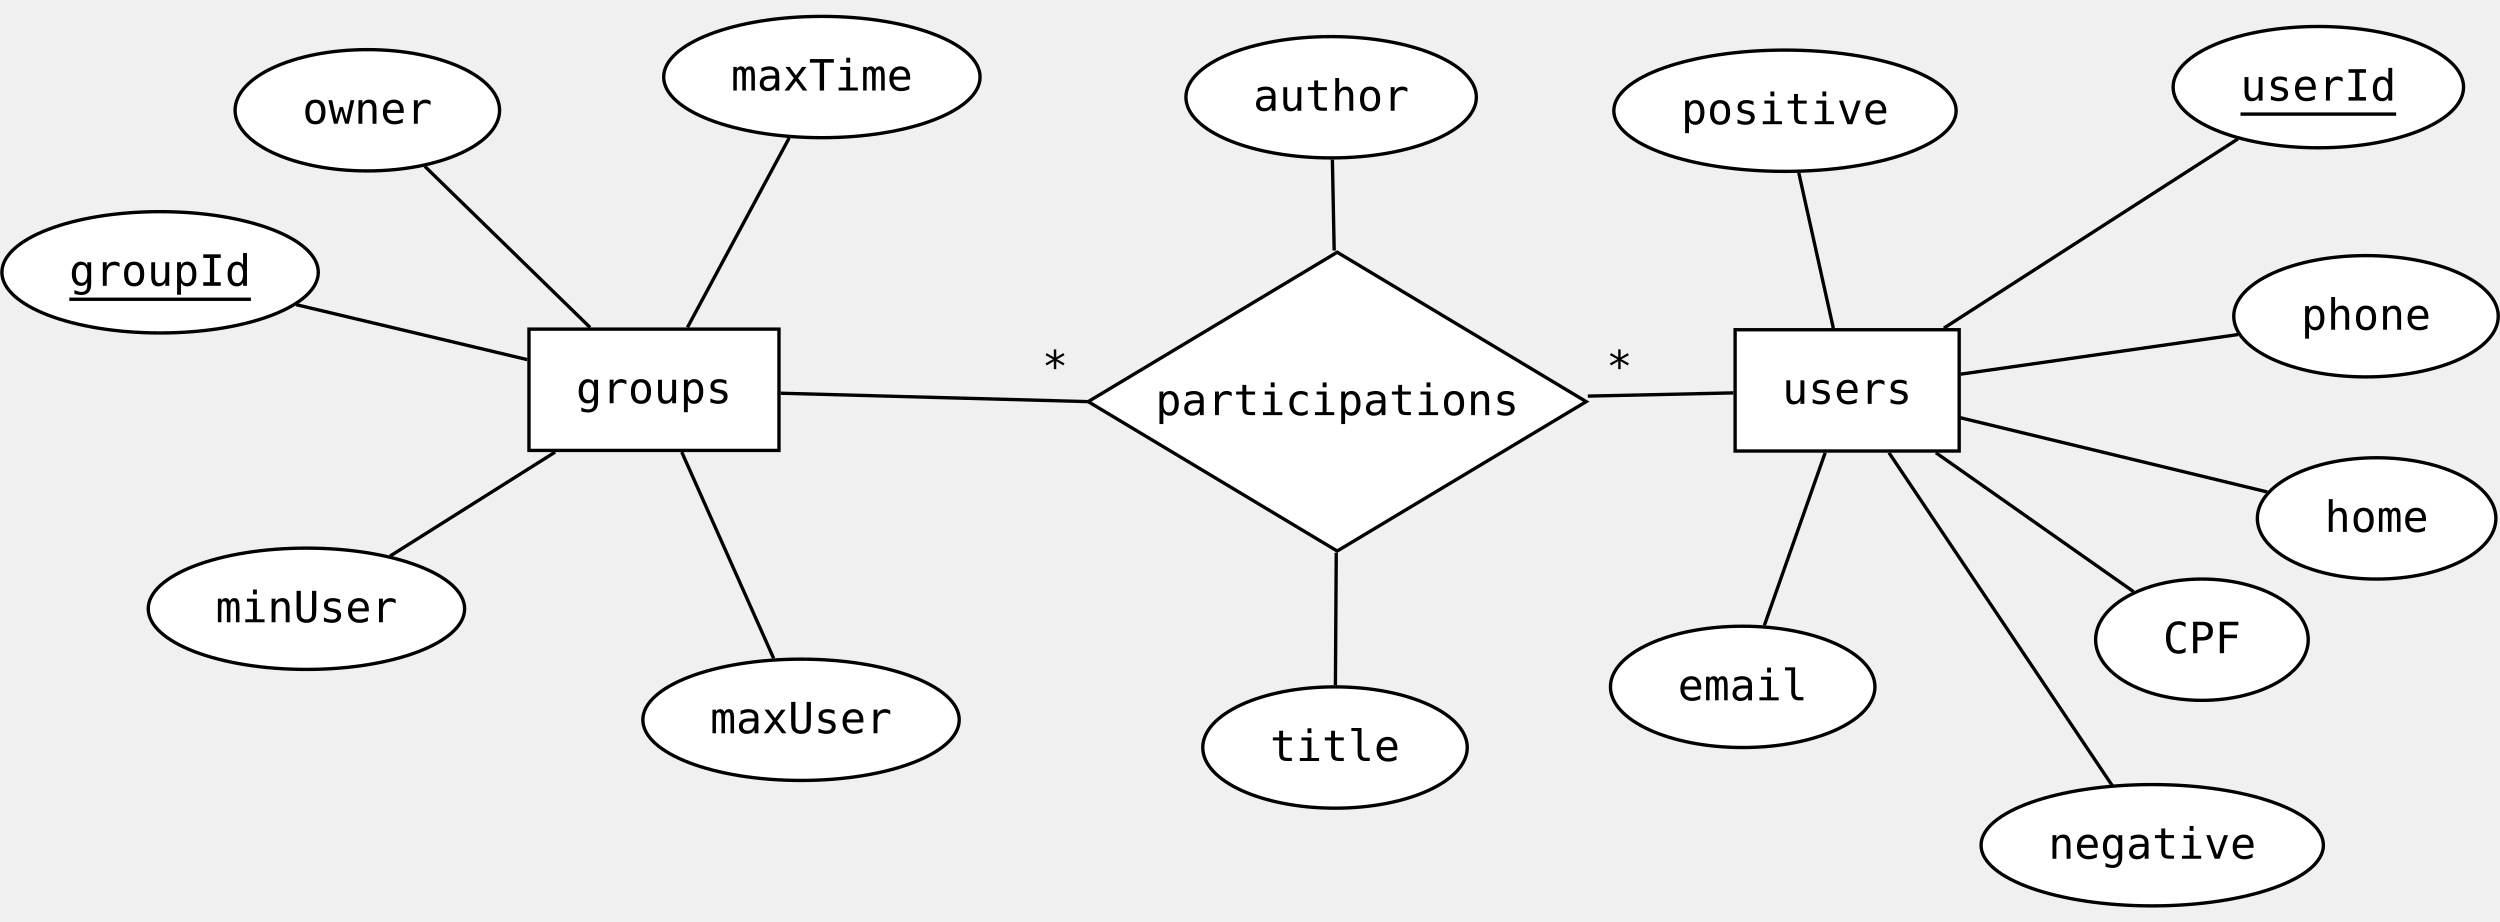
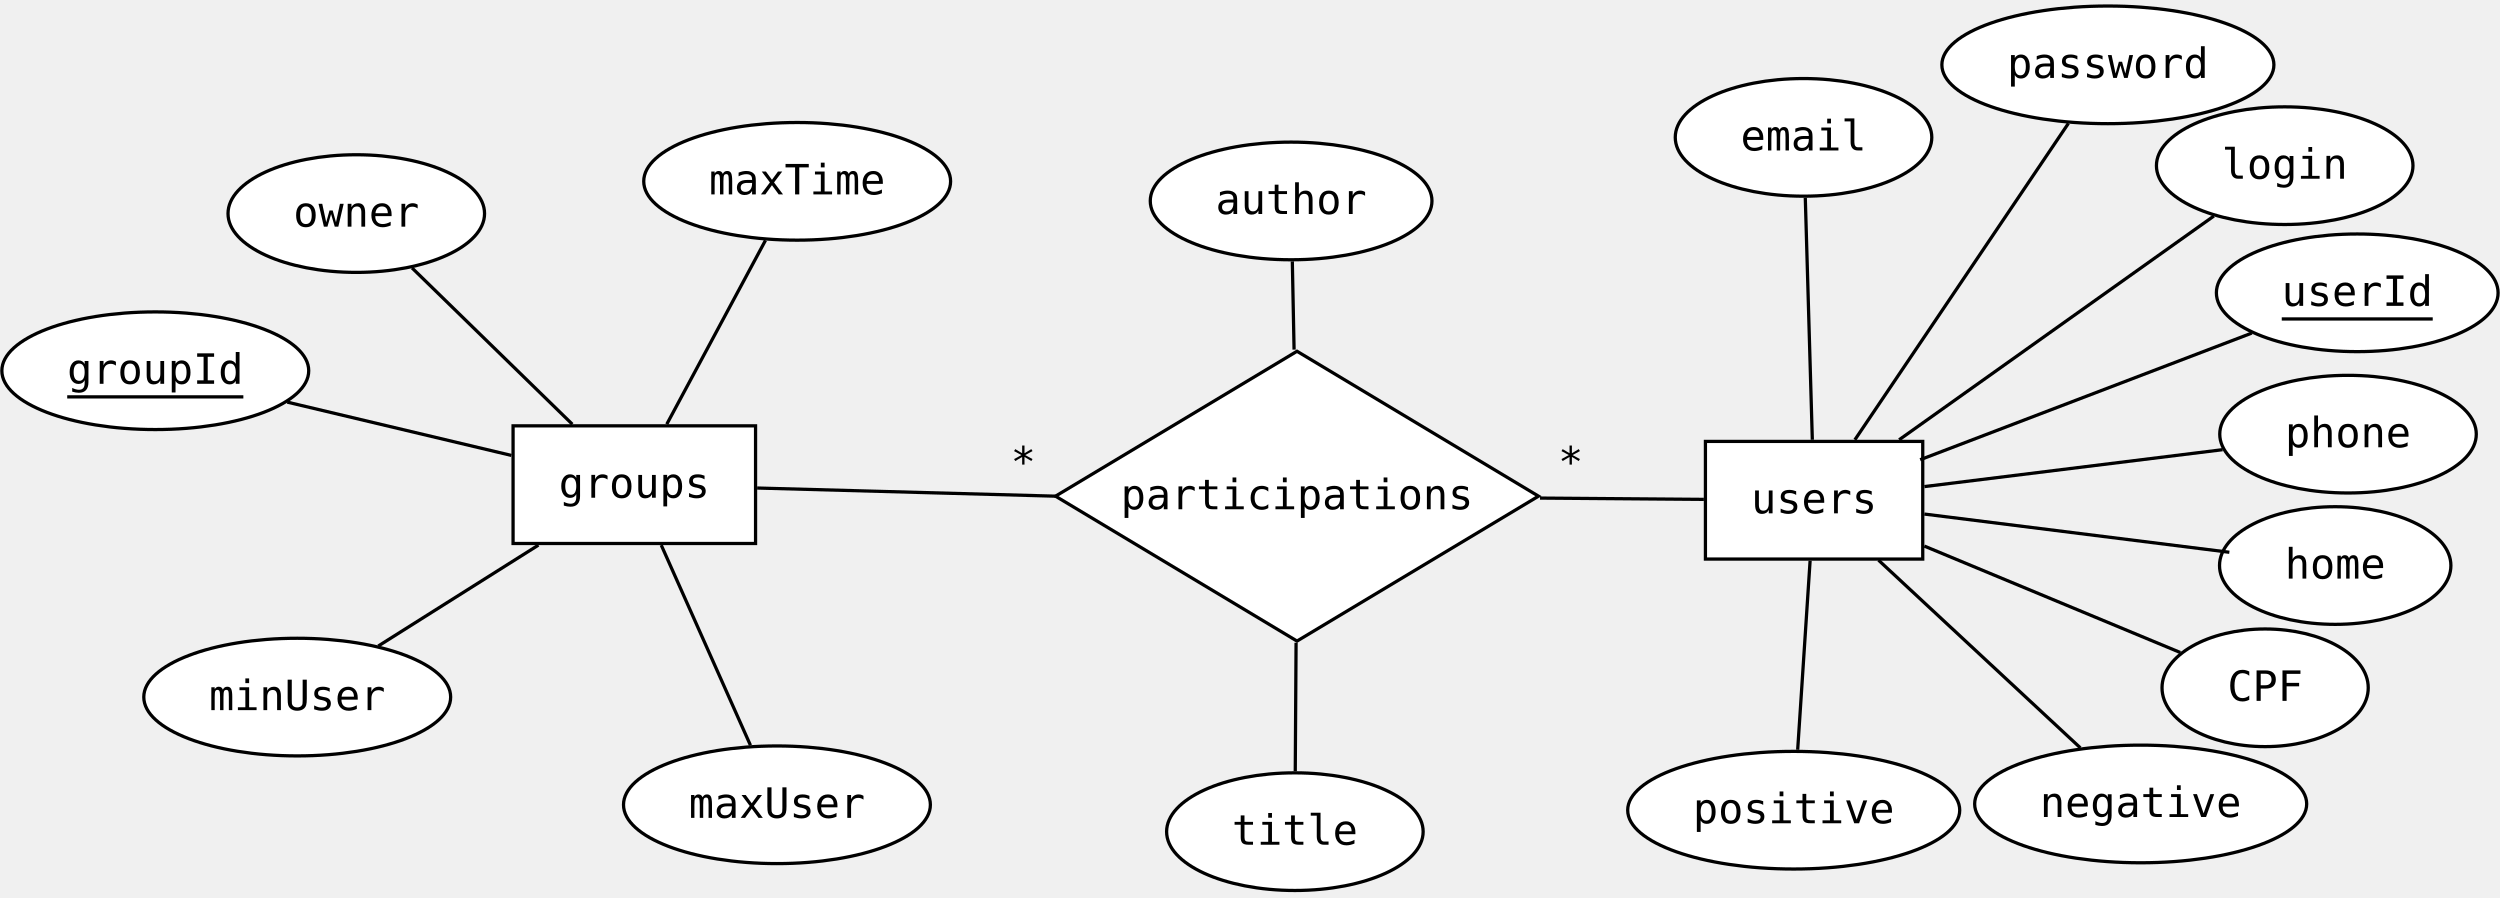
- <svg xmlns="http://www.w3.org/2000/svg" width="38cm" height="14cm" viewBox="-59 308 742 266">
+ <svg xmlns="http://www.w3.org/2000/svg" width="39cm" height="14cm" viewBox="-59 273 765 272">
  <g>
    <rect style="fill: #ffffff" x="98" y="402" width="74.2" height="36" />
    <rect style="fill: none; fill-opacity:0; stroke-width: 1; stroke: #000000" x="98" y="402" width="74.2" height="36" />
    <text font-size="12.8" style="fill: #000000;text-anchor:middle;font-family:monospace;font-style:normal;font-weight:normal" x="135.1" y="424">groups</text>
  </g>
  <g>
    <ellipse style="fill: #ffffff" cx="50.023" cy="337.046" rx="39.25" ry="18" />
    <ellipse style="fill: none; fill-opacity:0; stroke-width: 1; stroke: #000000" cx="50.023" cy="337.046" rx="39.25" ry="18" />
    <text font-size="12.8" style="fill: #000000;text-anchor:middle;font-family:monospace;font-style:normal;font-weight:normal" x="50.023" y="341.046">owner</text>
  </g>
  <g>
    <ellipse style="fill: #ffffff" cx="31.95" cy="485" rx="46.95" ry="18" />
    <ellipse style="fill: none; fill-opacity:0; stroke-width: 1; stroke: #000000" cx="31.95" cy="485" rx="46.95" ry="18" />
    <text font-size="12.8" style="fill: #000000;text-anchor:middle;font-family:monospace;font-style:normal;font-weight:normal" x="31.95" y="489">minUser</text>
  </g>
  <g>
    <ellipse style="fill: #ffffff" cx="-11.482" cy="385.136" rx="46.95" ry="18" />
    <ellipse style="fill: none; fill-opacity:0; stroke-width: 1; stroke: #000000" cx="-11.482" cy="385.136" rx="46.95" ry="18" />
    <text font-size="12.8" style="fill: #000000;text-anchor:middle;font-family:monospace;font-style:normal;font-weight:normal" x="-11.482" y="389.136">groupId</text>
    <line style="fill: none; fill-opacity:0; stroke-width: 1; stroke: #000000" x1="-38.432" y1="393.136" x2="15.468" y2="393.136" />
  </g>
  <g>
    <ellipse style="fill: #ffffff" cx="178.746" cy="517.954" rx="46.95" ry="18" />
    <ellipse style="fill: none; fill-opacity:0; stroke-width: 1; stroke: #000000" cx="178.746" cy="517.954" rx="46.95" ry="18" />
    <text font-size="12.8" style="fill: #000000;text-anchor:middle;font-family:monospace;font-style:normal;font-weight:normal" x="178.746" y="521.954">maxUser</text>
  </g>
  <line style="fill: none; fill-opacity:0; stroke-width: 1; stroke: #000000" x1="28.894" y1="394.739" x2="97.506" y2="411.058" />
  <line style="fill: none; fill-opacity:0; stroke-width: 1; stroke: #000000" x1="67.076" y1="353.673" x2="116.136" y2="401.51" />
  <line style="fill: none; fill-opacity:0; stroke-width: 1; stroke: #000000" x1="56.755" y1="469.369" x2="105.762" y2="438.488" />
  <line style="fill: none; fill-opacity:0; stroke-width: 1; stroke: #000000" x1="170.634" y1="499.749" x2="143.337" y2="438.486" />
  <g>
-     <ellipse style="fill: #ffffff" cx="629.082" cy="330.18" rx="43.1" ry="18" />
-     <ellipse style="fill: none; fill-opacity:0; stroke-width: 1; stroke: #000000" cx="629.082" cy="330.18" rx="43.1" ry="18" />
-     <text font-size="12.8" style="fill: #000000;text-anchor:middle;font-family:monospace;font-style:normal;font-weight:normal" x="629.082" y="334.18">userId</text>
-     <line style="fill: none; fill-opacity:0; stroke-width: 1; stroke: #000000" x1="605.982" y1="338.18" x2="652.182" y2="338.18" />
+     <ellipse style="fill: #ffffff" cx="662.316" cy="361.293" rx="43.1" ry="18" />
+     <ellipse style="fill: none; fill-opacity:0; stroke-width: 1; stroke: #000000" cx="662.316" cy="361.293" rx="43.1" ry="18" />
+     <text font-size="12.8" style="fill: #000000;text-anchor:middle;font-family:monospace;font-style:normal;font-weight:normal" x="662.316" y="365.293">userId</text>
+     <line style="fill: none; fill-opacity:0; stroke-width: 1; stroke: #000000" x1="639.216" y1="369.293" x2="685.416" y2="369.293" />
  </g>
  <g>
    <ellipse style="fill: #ffffff" cx="337.232" cy="526.18" rx="39.25" ry="18" />
    <ellipse style="fill: none; fill-opacity:0; stroke-width: 1; stroke: #000000" cx="337.232" cy="526.18" rx="39.25" ry="18" />
    <text font-size="12.8" style="fill: #000000;text-anchor:middle;font-family:monospace;font-style:normal;font-weight:normal" x="337.232" y="530.18">title</text>
  </g>
  <g>
    <ellipse style="fill: #ffffff" cx="336.082" cy="333.181" rx="43.1" ry="18.001" />
    <ellipse style="fill: none; fill-opacity:0; stroke-width: 1; stroke: #000000" cx="336.082" cy="333.181" rx="43.1" ry="18.001" />
    <text font-size="12.802" style="fill: #000000;text-anchor:middle;font-family:monospace;font-style:normal;font-weight:normal" x="336.082" y="337.181">author</text>
  </g>
  <g>
    <polygon style="fill: #ffffff" points="263.982,423.52 337.882,379.18 411.782,423.52 337.882,467.86 " />
    <polygon style="fill: none; fill-opacity:0; stroke-width: 1; stroke: #000000" points="263.982,423.52 337.882,379.18 411.782,423.52 337.882,467.86 " />
    <text font-size="12.8" style="fill: #000000;text-anchor:end;font-family:monospace;font-style:normal;font-weight:normal" x="257.982" y="417.52">*</text>
    <text font-size="12.8" style="fill: #000000;text-anchor:start;font-family:monospace;font-style:normal;font-weight:normal" x="417.782" y="417.52">*</text>
    <text font-size="12.8" style="fill: #000000;text-anchor:middle;font-family:monospace;font-style:normal;font-weight:normal" x="337.882" y="427.52">participations</text>
  </g>
  <g>
-     <rect style="fill: #ffffff" x="455.982" y="402.18" width="66.5" height="36" />
-     <rect style="fill: none; fill-opacity:0; stroke-width: 1; stroke: #000000" x="455.982" y="402.18" width="66.5" height="36" />
-     <text font-size="12.8" style="fill: #000000;text-anchor:middle;font-family:monospace;font-style:normal;font-weight:normal" x="489.232" y="424.18">users</text>
+     <rect style="fill: #ffffff" x="462.86" y="406.765" width="66.5" height="36" />
+     <rect style="fill: none; fill-opacity:0; stroke-width: 1; stroke: #000000" x="462.86" y="406.765" width="66.5" height="36" />
+     <text font-size="12.8" style="fill: #000000;text-anchor:middle;font-family:monospace;font-style:normal;font-weight:normal" x="496.11" y="428.765">users</text>
  </g>
-   <line style="fill: none; fill-opacity:0; stroke-width: 1; stroke: #000000" x1="412.264" y1="421.879" x2="455.487" y2="420.925" />
+   <line style="fill: none; fill-opacity:0; stroke-width: 1; stroke: #000000" x1="412.244" y1="424.105" x2="462.386" y2="424.5" />
  <line style="fill: none; fill-opacity:0; stroke-width: 1; stroke: #000000" x1="336.988" y1="378.676" x2="336.45" y2="351.674" />
  <line style="fill: none; fill-opacity:0; stroke-width: 1; stroke: #000000" x1="337.598" y1="468.365" x2="337.349" y2="507.677" />
-   <line style="fill: none; fill-opacity:0; stroke-width: 1; stroke: #000000" x1="605.207" y1="345.544" x2="517.946" y2="401.701" />
+   <line style="fill: none; fill-opacity:0; stroke-width: 1; stroke: #000000" x1="630.047" y1="373.616" x2="528.572" y2="412.368" />
  <g>
-     <ellipse style="fill: #ffffff" cx="646.382" cy="458.18" rx="35.4" ry="18" />
-     <ellipse style="fill: none; fill-opacity:0; stroke-width: 1; stroke: #000000" cx="646.382" cy="458.18" rx="35.4" ry="18" />
-     <text font-size="12.8" style="fill: #000000;text-anchor:middle;font-family:monospace;font-style:normal;font-weight:normal" x="646.382" y="462.18">home</text>
+     <ellipse style="fill: #ffffff" cx="655.574" cy="444.745" rx="35.4" ry="18" />
+     <ellipse style="fill: none; fill-opacity:0; stroke-width: 1; stroke: #000000" cx="655.574" cy="444.745" rx="35.4" ry="18" />
+     <text font-size="12.8" style="fill: #000000;text-anchor:middle;font-family:monospace;font-style:normal;font-weight:normal" x="655.574" y="448.745">home</text>
  </g>
  <g>
-     <ellipse style="fill: #ffffff" cx="458.232" cy="508.18" rx="39.25" ry="18" />
-     <ellipse style="fill: none; fill-opacity:0; stroke-width: 1; stroke: #000000" cx="458.232" cy="508.18" rx="39.25" ry="18" />
-     <text font-size="12.8" style="fill: #000000;text-anchor:middle;font-family:monospace;font-style:normal;font-weight:normal" x="458.232" y="512.18">email</text>
+     <ellipse style="fill: #ffffff" cx="492.88" cy="313.726" rx="39.25" ry="18" />
+     <ellipse style="fill: none; fill-opacity:0; stroke-width: 1; stroke: #000000" cx="492.88" cy="313.726" rx="39.25" ry="18" />
+     <text font-size="12.8" style="fill: #000000;text-anchor:middle;font-family:monospace;font-style:normal;font-weight:normal" x="492.88" y="317.726">email</text>
  </g>
  <g>
-     <ellipse style="fill: #ffffff" cx="643.232" cy="398.18" rx="39.25" ry="18" />
-     <ellipse style="fill: none; fill-opacity:0; stroke-width: 1; stroke: #000000" cx="643.232" cy="398.18" rx="39.25" ry="18" />
-     <text font-size="12.8" style="fill: #000000;text-anchor:middle;font-family:monospace;font-style:normal;font-weight:normal" x="643.232" y="402.18">phone</text>
+     <ellipse style="fill: #ffffff" cx="659.495" cy="404.544" rx="39.25" ry="18" />
+     <ellipse style="fill: none; fill-opacity:0; stroke-width: 1; stroke: #000000" cx="659.495" cy="404.544" rx="39.25" ry="18" />
+     <text font-size="12.8" style="fill: #000000;text-anchor:middle;font-family:monospace;font-style:normal;font-weight:normal" x="659.495" y="408.544">phone</text>
  </g>
  <g>
-     <ellipse style="fill: #ffffff" cx="594.532" cy="494.18" rx="31.55" ry="18" />
-     <ellipse style="fill: none; fill-opacity:0; stroke-width: 1; stroke: #000000" cx="594.532" cy="494.18" rx="31.55" ry="18" />
-     <text font-size="12.8" style="fill: #000000;text-anchor:middle;font-family:monospace;font-style:normal;font-weight:normal" x="594.532" y="498.18">CPF</text>
+     <ellipse style="fill: #ffffff" cx="634.13" cy="482.159" rx="31.55" ry="18" />
+     <ellipse style="fill: none; fill-opacity:0; stroke-width: 1; stroke: #000000" cx="634.13" cy="482.159" rx="31.55" ry="18" />
+     <text font-size="12.8" style="fill: #000000;text-anchor:middle;font-family:monospace;font-style:normal;font-weight:normal" x="634.13" y="486.159">CPF</text>
  </g>
-   <line style="fill: none; fill-opacity:0; stroke-width: 1; stroke: #000000" x1="522.957" y1="415.362" x2="605.296" y2="403.599" />
-   <line style="fill: none; fill-opacity:0; stroke-width: 1; stroke: #000000" x1="515.57" y1="438.689" x2="574.248" y2="479.926" />
-   <line style="fill: none; fill-opacity:0; stroke-width: 1; stroke: #000000" x1="522.688" y1="428.27" x2="613.962" y2="450.341" />
-   <line style="fill: none; fill-opacity:0; stroke-width: 1; stroke: #000000" x1="482.716" y1="438.678" x2="464.659" y2="489.934" />
+   <line style="fill: none; fill-opacity:0; stroke-width: 1; stroke: #000000" x1="529.866" y1="420.587" x2="621.112" y2="409.294" />
+   <line style="fill: none; fill-opacity:0; stroke-width: 1; stroke: #000000" x1="529.84" y1="438.791" x2="608.175" y2="471.366" />
+   <line style="fill: none; fill-opacity:0; stroke-width: 1; stroke: #000000" x1="529.844" y1="428.992" x2="623.183" y2="440.687" />
+   <line style="fill: none; fill-opacity:0; stroke-width: 1; stroke: #000000" x1="495.571" y1="406.263" x2="493.418" y2="332.228" />
  <line style="fill: none; fill-opacity:0; stroke-width: 1; stroke: #000000" x1="263.982" y1="423.52" x2="172.685" y2="421.027" />
  <g>
    <ellipse style="fill: #ffffff" cx="184.933" cy="327.18" rx="46.95" ry="18" />
    <ellipse style="fill: none; fill-opacity:0; stroke-width: 1; stroke: #000000" cx="184.933" cy="327.18" rx="46.95" ry="18" />
    <text font-size="12.8" style="fill: #000000;text-anchor:middle;font-family:monospace;font-style:normal;font-weight:normal" x="184.933" y="331.18">maxTime</text>
  </g>
  <line style="fill: none; fill-opacity:0; stroke-width: 1; stroke: #000000" x1="175.236" y1="345.241" x2="145.034" y2="401.497" />
  <g>
-     <ellipse style="fill: #ffffff" cx="470.782" cy="337.18" rx="50.8" ry="18" />
-     <ellipse style="fill: none; fill-opacity:0; stroke-width: 1; stroke: #000000" cx="470.782" cy="337.18" rx="50.8" ry="18" />
-     <text font-size="12.8" style="fill: #000000;text-anchor:middle;font-family:monospace;font-style:normal;font-weight:normal" x="470.782" y="341.18">positive</text>
+     <ellipse style="fill: #ffffff" cx="489.874" cy="519.613" rx="50.8" ry="18" />
+     <ellipse style="fill: none; fill-opacity:0; stroke-width: 1; stroke: #000000" cx="489.874" cy="519.613" rx="50.8" ry="18" />
+     <text font-size="12.8" style="fill: #000000;text-anchor:middle;font-family:monospace;font-style:normal;font-weight:normal" x="489.874" y="523.613">positive</text>
  </g>
  <g>
-     <ellipse style="fill: #ffffff" cx="579.782" cy="555.18" rx="50.8" ry="18" />
-     <ellipse style="fill: none; fill-opacity:0; stroke-width: 1; stroke: #000000" cx="579.782" cy="555.18" rx="50.8" ry="18" />
-     <text font-size="12.8" style="fill: #000000;text-anchor:middle;font-family:monospace;font-style:normal;font-weight:normal" x="579.782" y="559.18">negative</text>
+     <ellipse style="fill: #ffffff" cx="596.045" cy="517.703" rx="50.8" ry="18" />
+     <ellipse style="fill: none; fill-opacity:0; stroke-width: 1; stroke: #000000" cx="596.045" cy="517.703" rx="50.8" ry="18" />
+     <text font-size="12.8" style="fill: #000000;text-anchor:middle;font-family:monospace;font-style:normal;font-weight:normal" x="596.045" y="521.703">negative</text>
  </g>
-   <line style="fill: none; fill-opacity:0; stroke-width: 1; stroke: #000000" x1="501.64" y1="438.678" x2="568.11" y2="537.778" />
-   <line style="fill: none; fill-opacity:0; stroke-width: 1; stroke: #000000" x1="474.876" y1="355.6" x2="485.122" y2="401.689" />
+   <line style="fill: none; fill-opacity:0; stroke-width: 1; stroke: #000000" x1="515.823" y1="443.099" x2="577.594" y2="500.544" />
+   <line style="fill: none; fill-opacity:0; stroke-width: 1; stroke: #000000" x1="491.089" y1="501.123" x2="494.894" y2="443.255" />
+   <g>
+     <ellipse style="fill: #ffffff" cx="586.013" cy="291.536" rx="50.8" ry="18" />
+     <ellipse style="fill: none; fill-opacity:0; stroke-width: 1; stroke: #000000" cx="586.013" cy="291.536" rx="50.8" ry="18" />
+     <text font-size="12.8" style="fill: #000000;text-anchor:middle;font-family:monospace;font-style:normal;font-weight:normal" x="586.013" y="295.536">password</text>
+   </g>
+   <g>
+     <ellipse style="fill: #ffffff" cx="640.12" cy="322.388" rx="39.25" ry="18" />
+     <ellipse style="fill: none; fill-opacity:0; stroke-width: 1; stroke: #000000" cx="640.12" cy="322.388" rx="39.25" ry="18" />
+     <text font-size="12.8" style="fill: #000000;text-anchor:middle;font-family:monospace;font-style:normal;font-weight:normal" x="640.12" y="326.388">login</text>
+   </g>
+   <line style="fill: none; fill-opacity:0; stroke-width: 1; stroke: #000000" x1="508.588" y1="406.274" x2="573.93" y2="309.441" />
+   <line style="fill: none; fill-opacity:0; stroke-width: 1; stroke: #000000" x1="522.136" y1="406.263" x2="618.445" y2="337.797" />
</svg>
